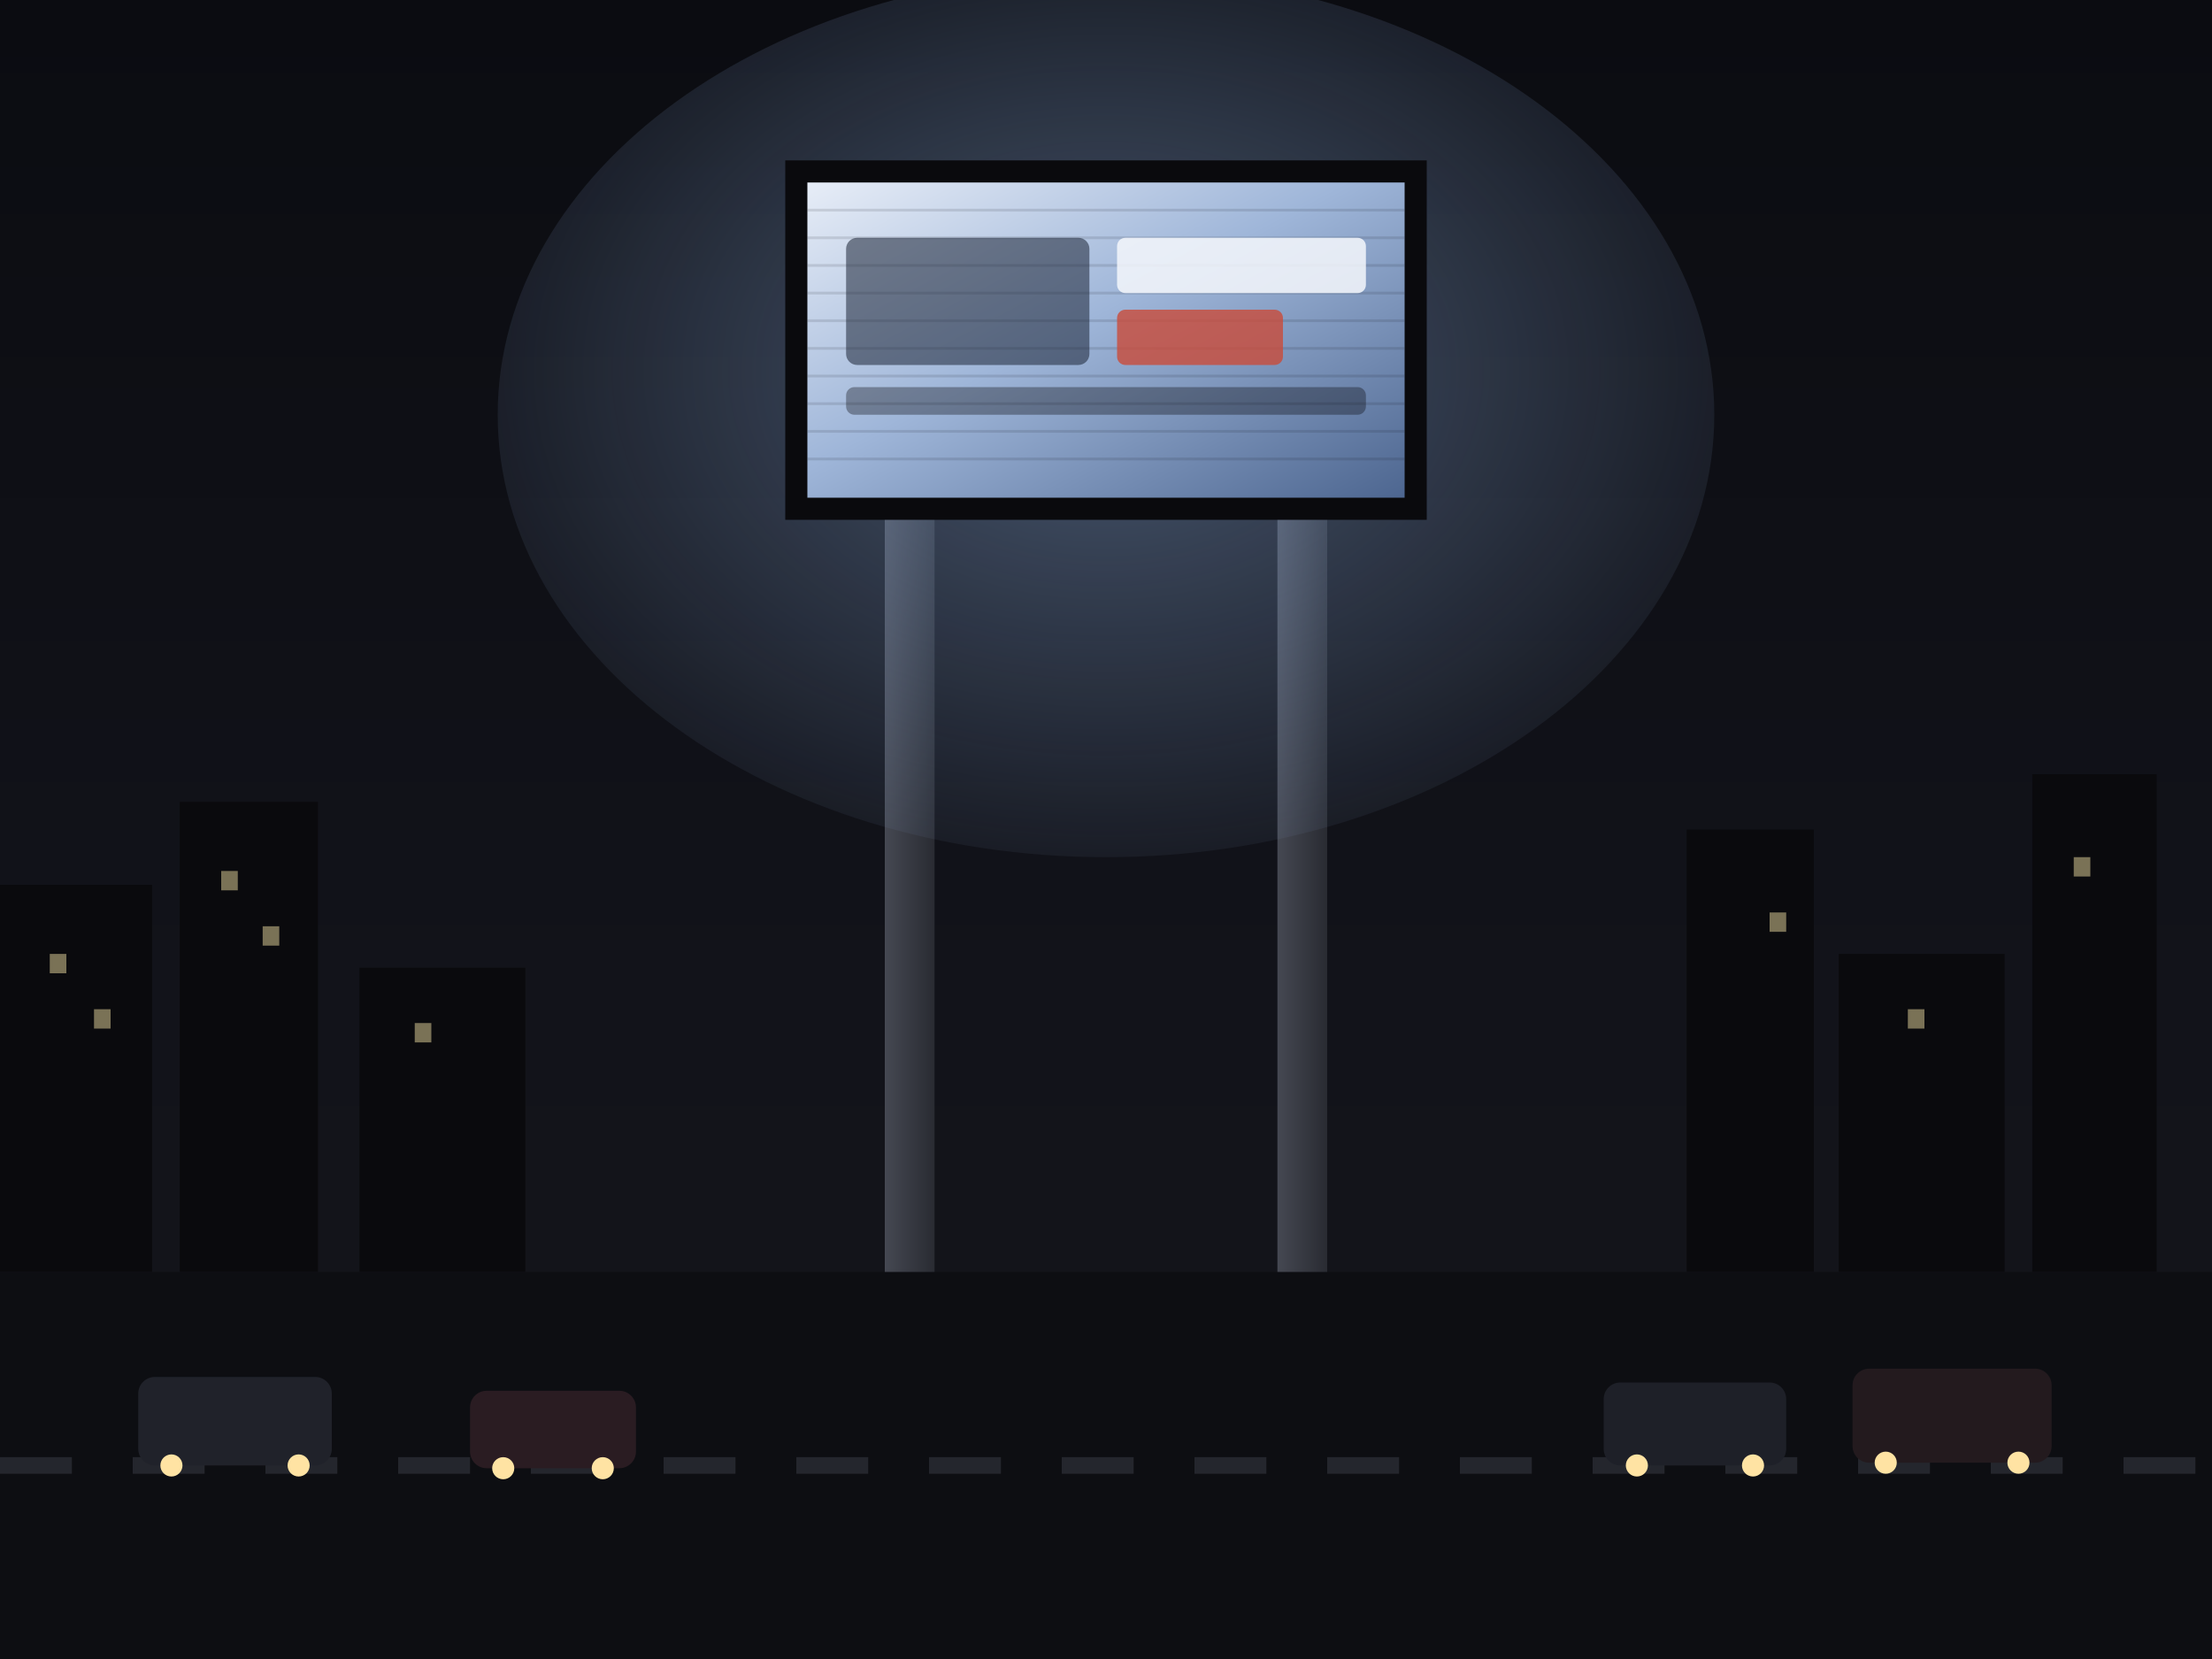
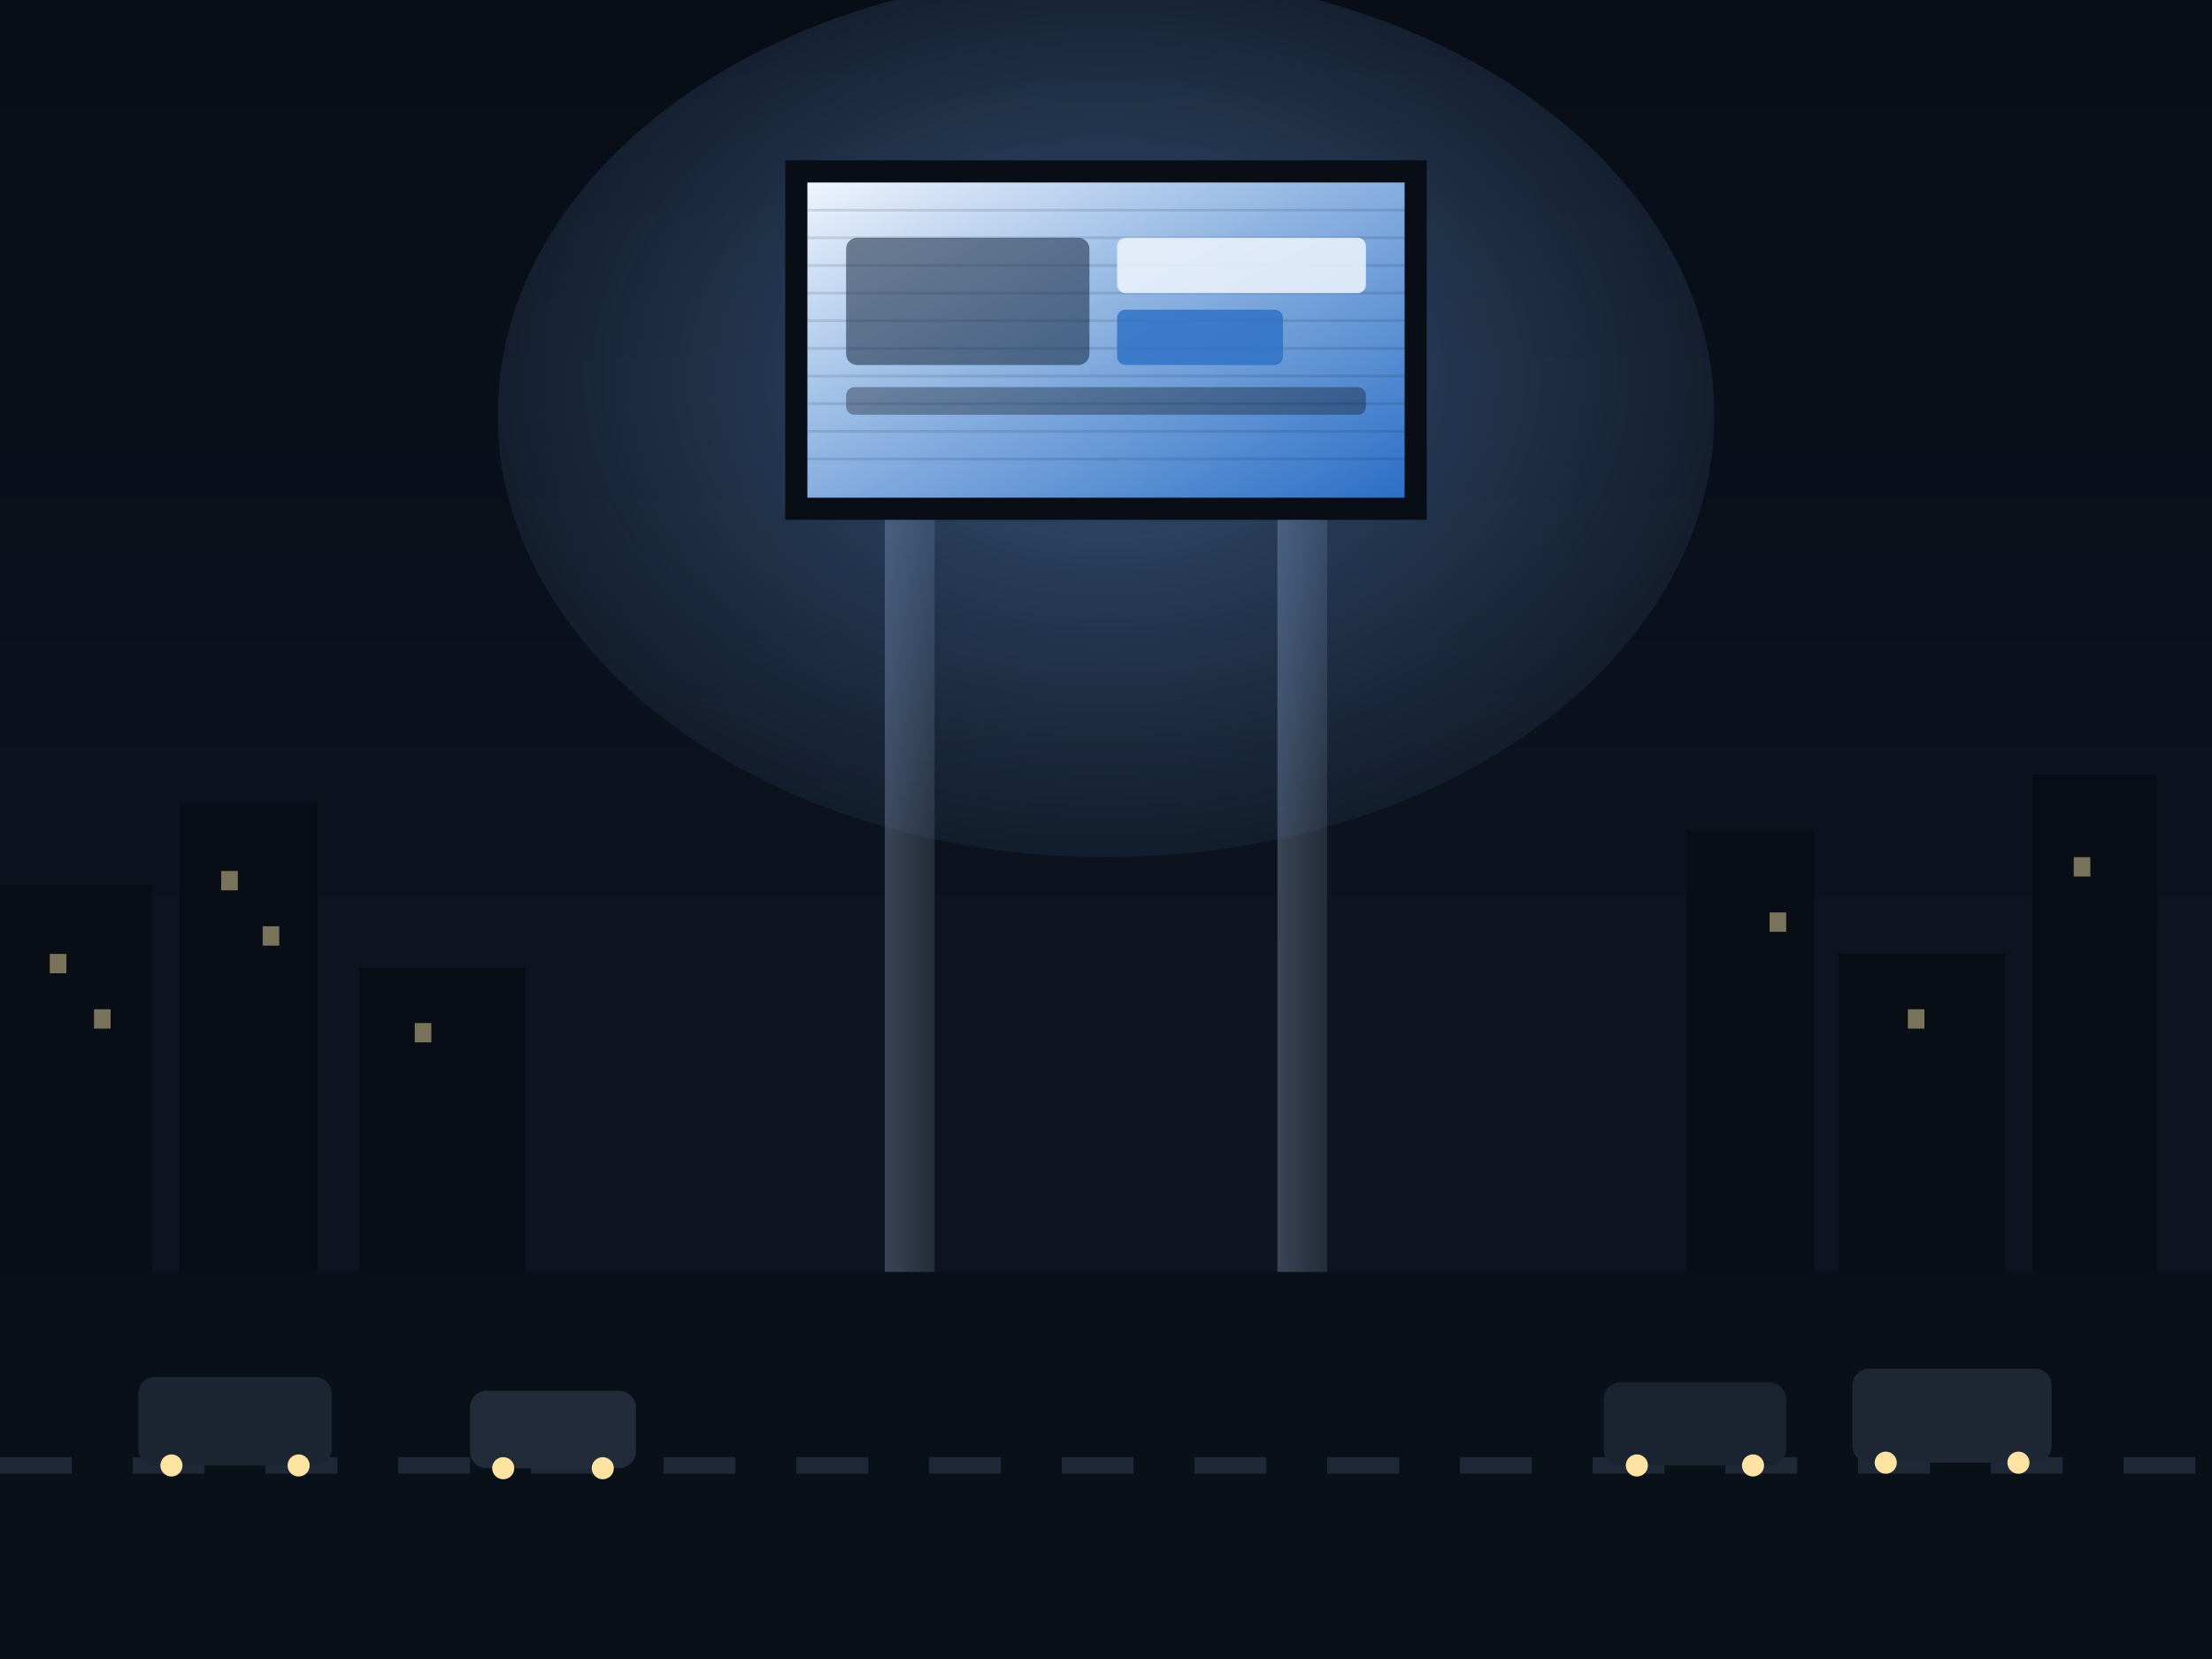
<svg xmlns="http://www.w3.org/2000/svg" viewBox="0 0 800 600" role="img" aria-label="Digital LED billboard glowing over a busy road at night">
  <defs>
    <linearGradient id="sky-night" x1="0" y1="0" x2="0" y2="1">
-       <stop offset="0%" stop-color="#0b0c11" />
-       <stop offset="60%" stop-color="#12131a" />
-       <stop offset="100%" stop-color="#15161b" />
+       <stop offset="0%" stop-color="#080d16" />
+       <stop offset="60%" stop-color="#0d1420" />
+       <stop offset="100%" stop-color="#0e1420" />
    </linearGradient>
    <linearGradient id="led-glow" x1="0" y1="0" x2="1" y2="1">
-       <stop offset="0%" stop-color="#e7edf7" />
-       <stop offset="45%" stop-color="#9fb6d9" />
-       <stop offset="100%" stop-color="#4d6690" />
+       <stop offset="0%" stop-color="#eef4fd" />
+       <stop offset="45%" stop-color="#8fb4e2" />
+       <stop offset="100%" stop-color="#2c6fc6" />
    </linearGradient>
    <radialGradient id="led-halo" cx="50%" cy="45%" r="65%">
-       <stop offset="0%" stop-color="#8fb0e0" stop-opacity="0.45" />
-       <stop offset="100%" stop-color="#8fb0e0" stop-opacity="0" />
+       <stop offset="0%" stop-color="#6ba3e8" stop-opacity="0.45" />
+       <stop offset="100%" stop-color="#6ba3e8" stop-opacity="0" />
    </radialGradient>
    <linearGradient id="pole-shade-2" x1="0" y1="0" x2="1" y2="0">
-       <stop offset="0%" stop-color="#454852" />
-       <stop offset="100%" stop-color="#292b32" />
+       <stop offset="0%" stop-color="#3a4557" />
+       <stop offset="100%" stop-color="#242c38" />
    </linearGradient>
  </defs>
  <rect width="800" height="600" fill="url(#sky-night)" />
-   <g fill="#0a0a0d">
+   <g fill="#080d16">
    <rect x="0" y="320" width="55" height="140" />
    <rect x="65" y="290" width="50" height="170" />
    <rect x="130" y="350" width="60" height="110" />
    <rect x="610" y="300" width="46" height="160" />
    <rect x="665" y="345" width="60" height="115" />
    <rect x="735" y="280" width="45" height="180" />
  </g>
  <g fill="#e9d9a0" opacity="0.5">
    <rect x="18" y="345" width="6" height="7" />
    <rect x="34" y="365" width="6" height="7" />
    <rect x="80" y="315" width="6" height="7" />
    <rect x="95" y="335" width="6" height="7" />
    <rect x="150" y="370" width="6" height="7" />
    <rect x="640" y="330" width="6" height="7" />
    <rect x="690" y="365" width="6" height="7" />
    <rect x="750" y="310" width="6" height="7" />
  </g>
-   <rect x="0" y="460" width="800" height="140" fill="#0d0e12" />
-   <g stroke="#24262d" stroke-width="6" stroke-dasharray="26 22">
+   <rect x="0" y="460" width="800" height="140" fill="#0a1018" />
+   <g stroke="#1e2836" stroke-width="6" stroke-dasharray="26 22">
    <line x1="0" y1="530" x2="800" y2="530" />
  </g>
  <g>
-     <rect x="50" y="498" width="70" height="32" rx="6" fill="#20222a" />
+     <rect x="50" y="498" width="70" height="32" rx="6" fill="#1c2532" />
    <circle cx="62" cy="530" r="4" fill="#ffe3a3" />
    <circle cx="108" cy="530" r="4" fill="#ffe3a3" />
-     <rect x="170" y="503" width="60" height="28" rx="6" fill="#2a1c22" />
+     <rect x="170" y="503" width="60" height="28" rx="6" fill="#212b39" />
    <circle cx="182" cy="531" r="4" fill="#ffe3a3" />
    <circle cx="218" cy="531" r="4" fill="#ffe3a3" />
-     <rect x="580" y="500" width="66" height="30" rx="6" fill="#1e2028" />
+     <rect x="580" y="500" width="66" height="30" rx="6" fill="#1a2330" />
    <circle cx="592" cy="530" r="4" fill="#ffe3a3" />
    <circle cx="634" cy="530" r="4" fill="#ffe3a3" />
-     <rect x="670" y="495" width="72" height="34" rx="6" fill="#231a1e" />
+     <rect x="670" y="495" width="72" height="34" rx="6" fill="#1f2734" />
    <circle cx="682" cy="529" r="4" fill="#ffe3a3" />
    <circle cx="730" cy="529" r="4" fill="#ffe3a3" />
  </g>
  <rect x="320" y="140" width="18" height="320" fill="url(#pole-shade-2)" />
  <rect x="462" y="140" width="18" height="320" fill="url(#pole-shade-2)" />
  <rect x="312" y="130" width="176" height="14" rx="3" fill="url(#pole-shade-2)" />
  <ellipse cx="400" cy="150" rx="220" ry="160" fill="url(#led-halo)" />
-   <rect x="284" y="58" width="232" height="130" fill="#0a0a0d" />
+   <rect x="284" y="58" width="232" height="130" fill="#080d16" />
  <rect x="292" y="66" width="216" height="114" fill="url(#led-glow)" />
-   <g stroke="#0a0a0d" stroke-width="1" opacity="0.12">
+   <g stroke="#080d16" stroke-width="1" opacity="0.12">
    <line x1="292" y1="76" x2="508" y2="76" />
    <line x1="292" y1="86" x2="508" y2="86" />
    <line x1="292" y1="96" x2="508" y2="96" />
    <line x1="292" y1="106" x2="508" y2="106" />
    <line x1="292" y1="116" x2="508" y2="116" />
    <line x1="292" y1="126" x2="508" y2="126" />
    <line x1="292" y1="136" x2="508" y2="136" />
    <line x1="292" y1="146" x2="508" y2="146" />
    <line x1="292" y1="156" x2="508" y2="156" />
    <line x1="292" y1="166" x2="508" y2="166" />
  </g>
-   <rect x="306" y="86" width="88" height="46" rx="4" fill="#1c2536" opacity="0.55" />
-   <rect x="404" y="86" width="90" height="20" rx="3" fill="#f4f7fc" opacity="0.85" />
-   <rect x="404" y="112" width="60" height="20" rx="3" fill="#c94b3a" opacity="0.8" />
-   <rect x="306" y="140" width="188" height="10" rx="3" fill="#0a0a0d" opacity="0.35" />
+   <rect x="306" y="86" width="88" height="46" rx="4" fill="#16283f" opacity="0.55" />
+   <rect x="404" y="86" width="90" height="20" rx="3" fill="#eef4fd" opacity="0.85" />
+   <rect x="404" y="112" width="60" height="20" rx="3" fill="#2c6fc6" opacity="0.8" />
+   <rect x="306" y="140" width="188" height="10" rx="3" fill="#080d16" opacity="0.35" />
</svg>
